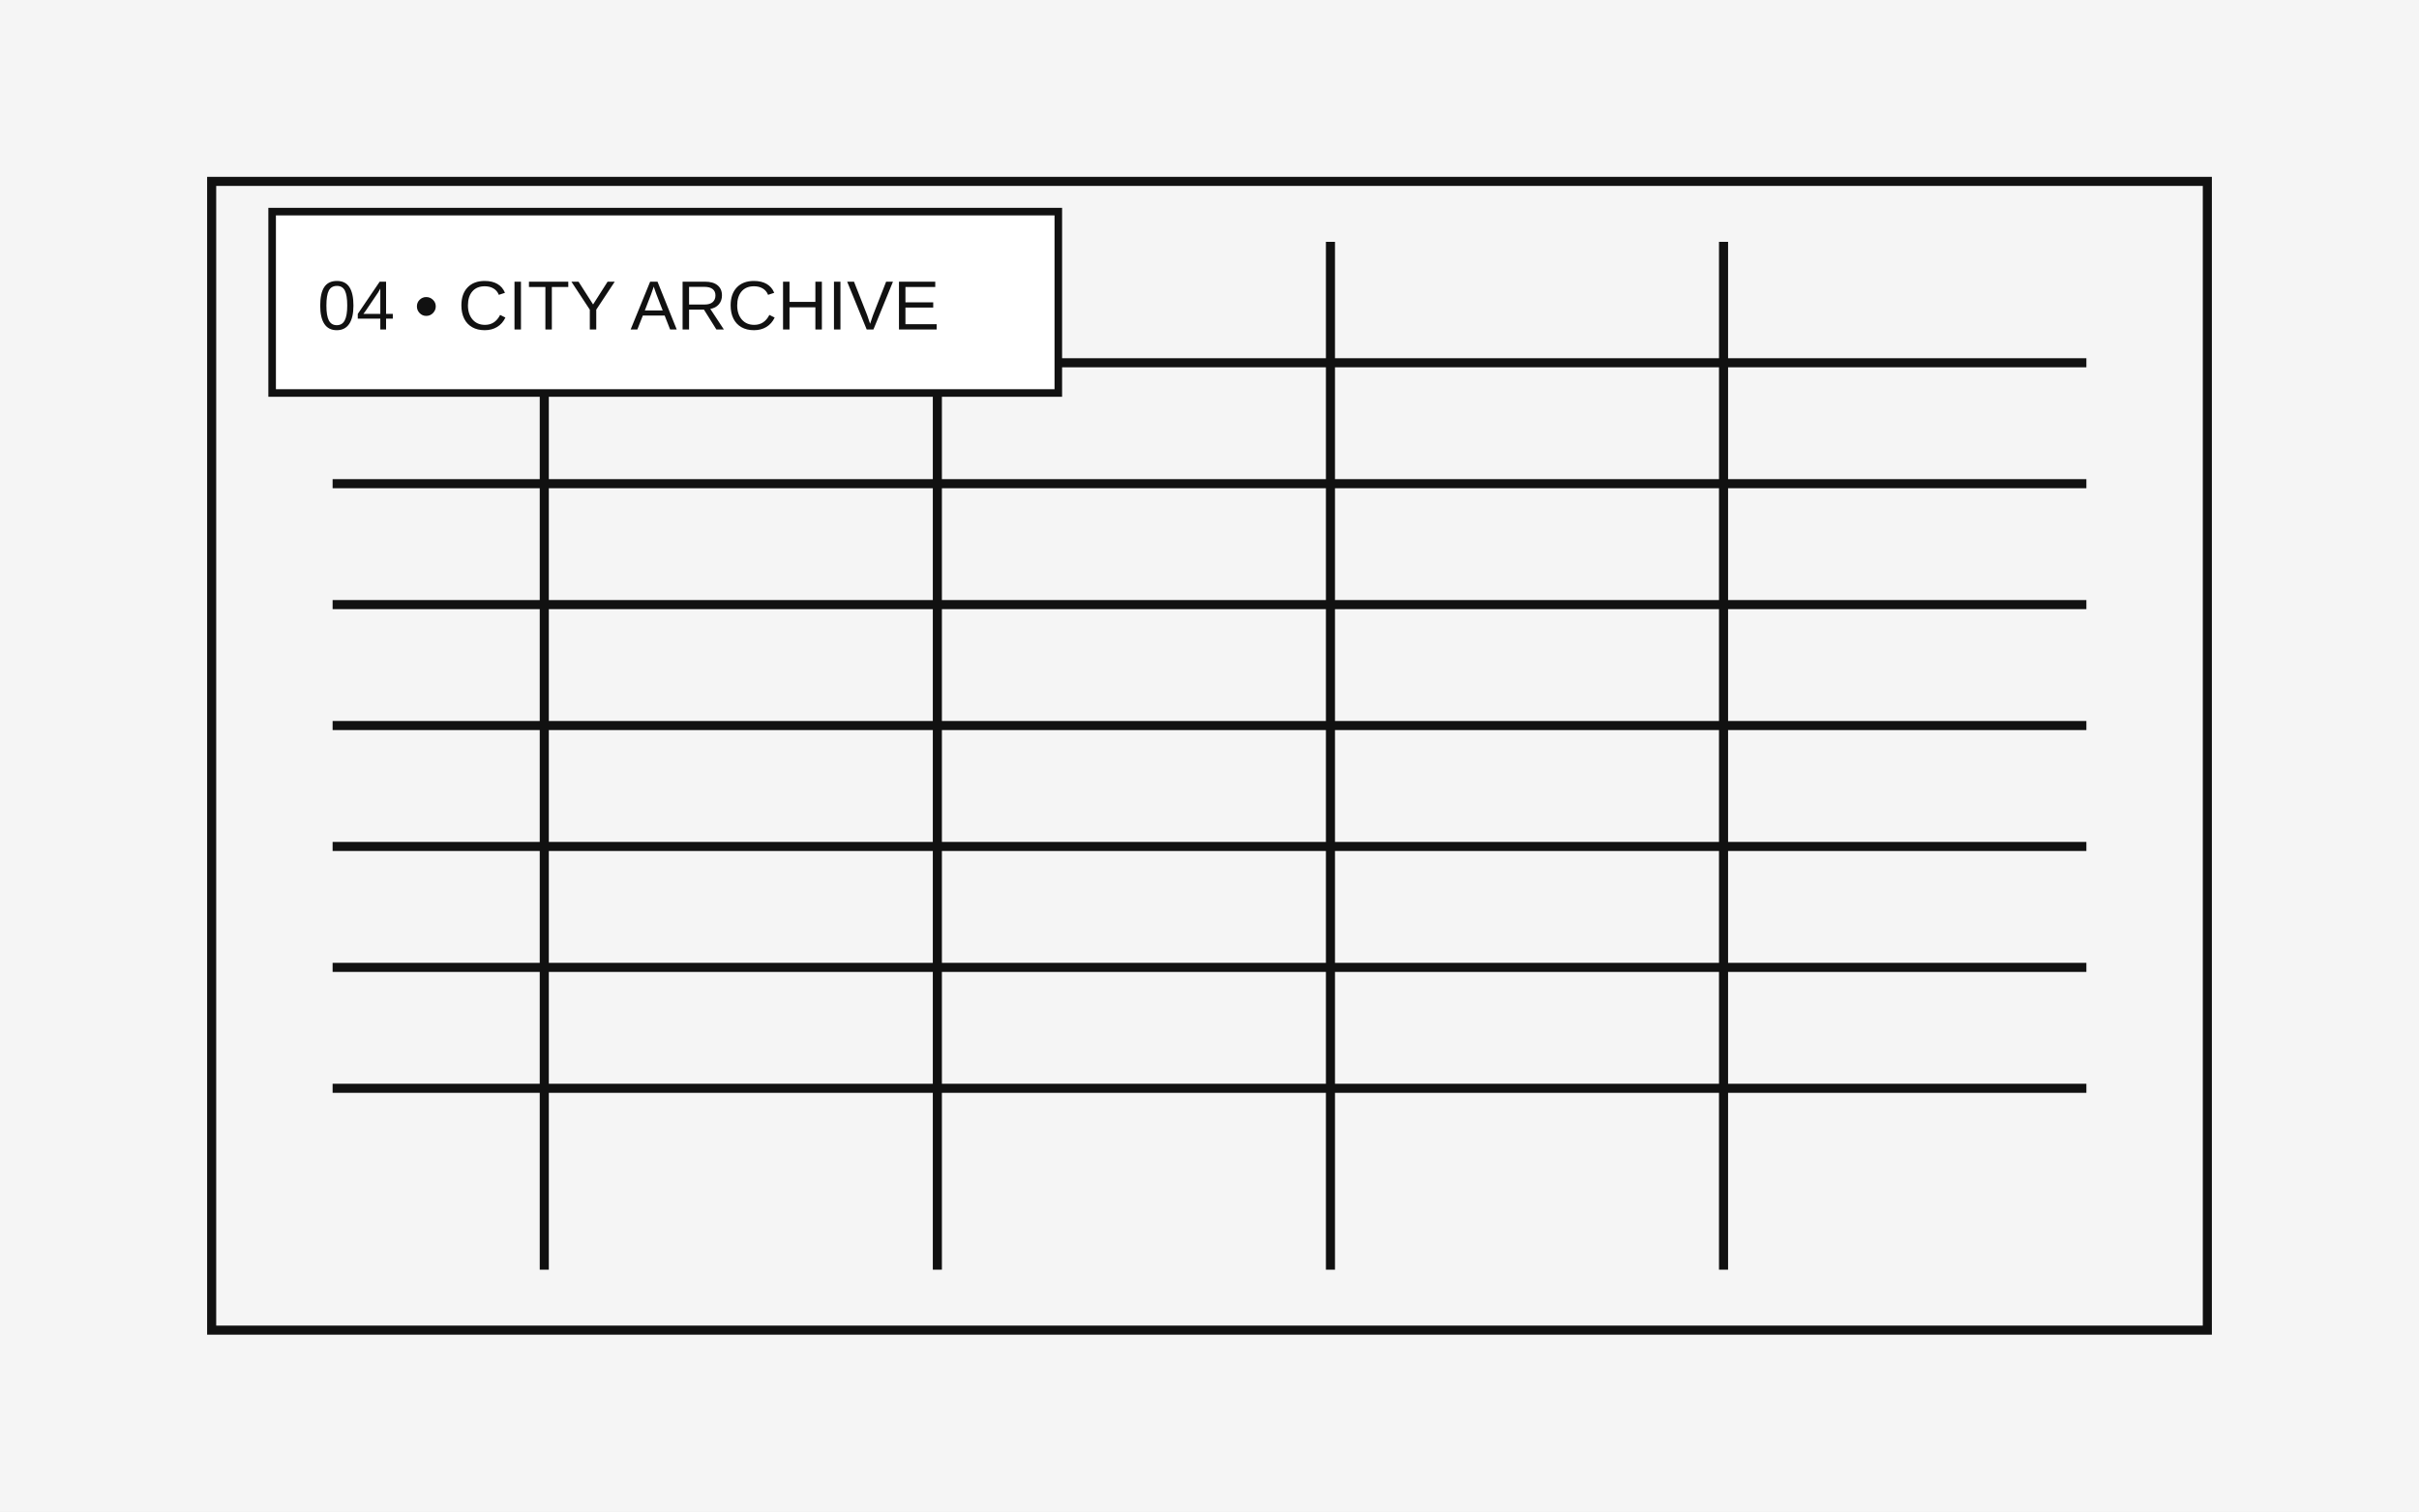
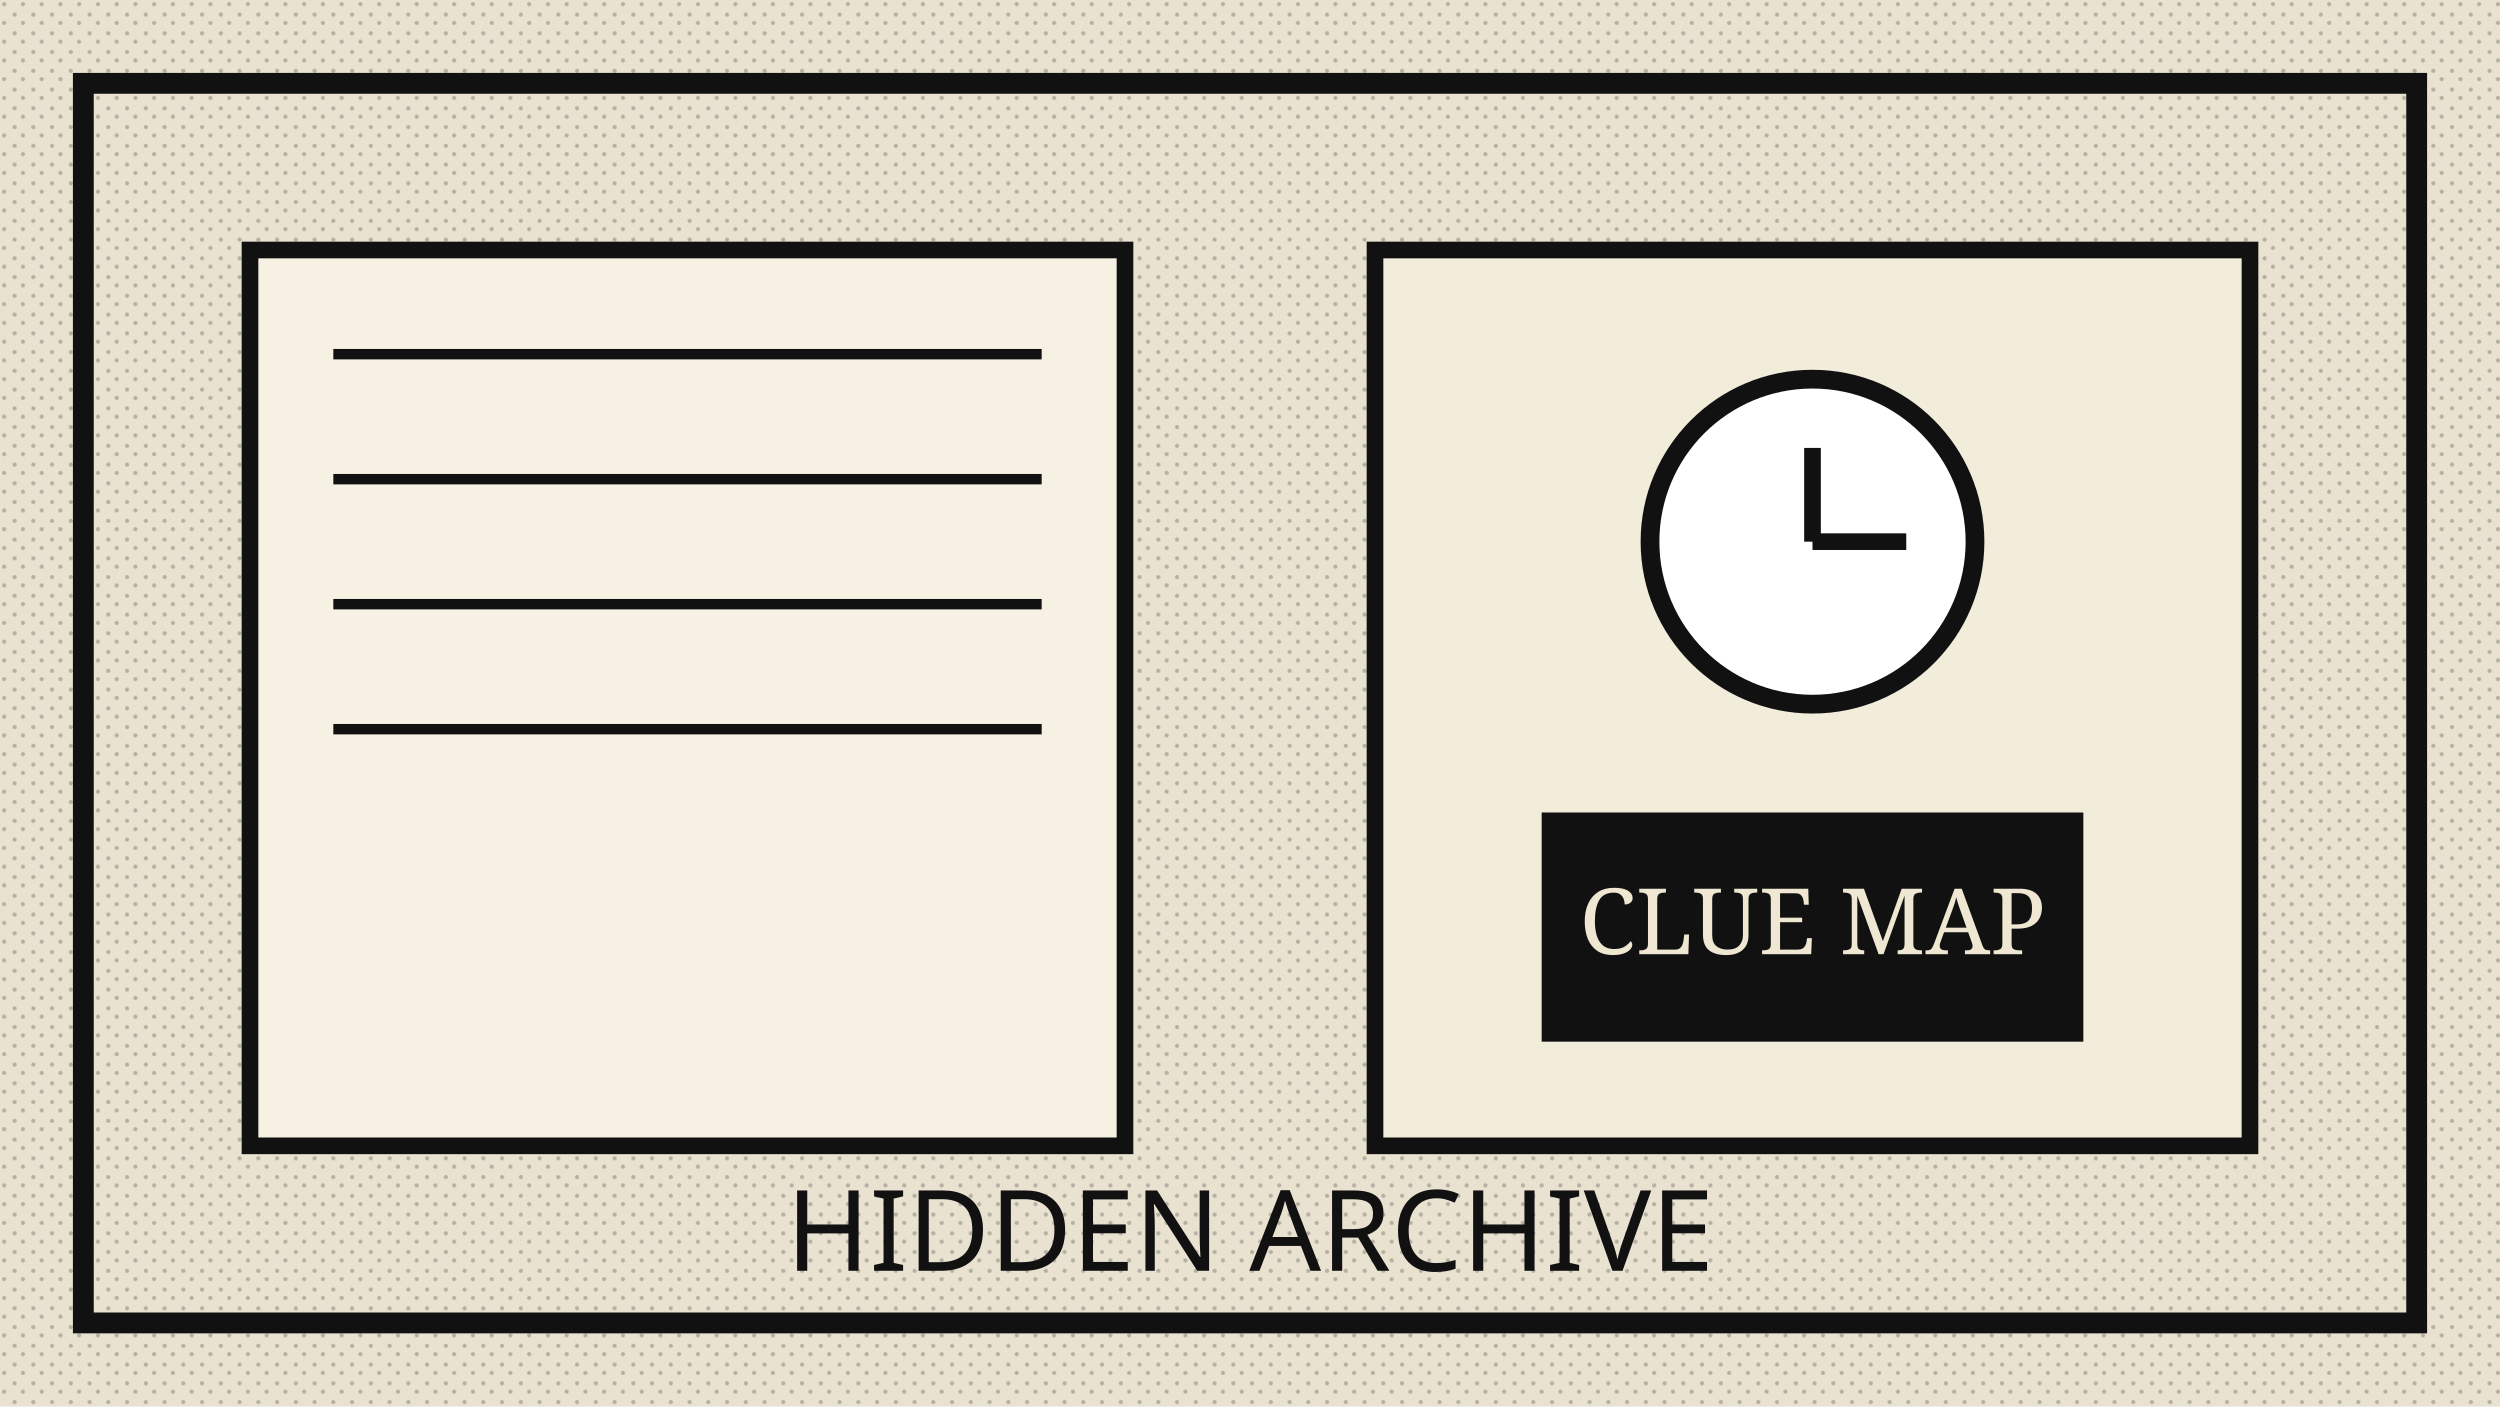
- <svg xmlns="http://www.w3.org/2000/svg" width="1600" height="1000" viewBox="0 0 1600 1000">
-   <rect width="1600" height="1000" fill="#f5f5f5" />
-   <g stroke="#111" stroke-width="6" fill="none">
-     <rect x="140" y="120" width="1320" height="760" />
-     <path d="M220 240 H1380" />
-     <path d="M220 320 H1380" />
-     <path d="M220 400 H1380" />
-     <path d="M220 480 H1380" />
-     <path d="M220 560 H1380" />
-     <path d="M220 640 H1380" />
-     <path d="M220 720 H1380" />
-     <path d="M360 160 V840" />
-     <path d="M620 160 V840" />
-     <path d="M880 160 V840" />
-     <path d="M1140 160 V840" />
-   </g>
-   <rect x="180" y="140" width="520" height="120" fill="#fff" stroke="#111" stroke-width="5" />
-   <text x="210" y="218" font-family="Arial" font-size="46" fill="#111">04 • CITY ARCHIVE</text>
+ <svg xmlns="http://www.w3.org/2000/svg" viewBox="0 0 1200 675">
+   <defs>
+     <pattern id="dots4" width="9" height="9" patternUnits="userSpaceOnUse">
+       <circle cx="2" cy="2" r="1" fill="#222" opacity="0.26" />
+       <circle cx="7" cy="7" r="1" fill="#222" opacity="0.26" />
+     </pattern>
+   </defs>
+   <rect width="1200" height="675" fill="#e9e2d0" />
+   <rect width="1200" height="675" fill="url(#dots4)" />
+   <rect x="40" y="40" width="1120" height="595" fill="none" stroke="#111" stroke-width="10" />
+   <rect x="120" y="120" width="420" height="430" fill="#f6f1e3" stroke="#111" stroke-width="8" />
+   <rect x="660" y="120" width="420" height="430" fill="#f2ecdb" stroke="#111" stroke-width="8" />
+   <line x1="160" y1="170" x2="500" y2="170" stroke="#111" stroke-width="5" />
+   <line x1="160" y1="230" x2="500" y2="230" stroke="#111" stroke-width="5" />
+   <line x1="160" y1="290" x2="500" y2="290" stroke="#111" stroke-width="5" />
+   <line x1="160" y1="350" x2="500" y2="350" stroke="#111" stroke-width="5" />
+   <circle cx="870" cy="260" r="78" fill="#fff" stroke="#111" stroke-width="9" />
+   <line x1="870" y1="260" x2="870" y2="215" stroke="#111" stroke-width="8" />
+   <line x1="870" y1="260" x2="915" y2="260" stroke="#111" stroke-width="8" />
+   <rect x="740" y="390" width="260" height="110" fill="#111" />
+   <text x="870" y="458" text-anchor="middle" font-family="Georgia, serif" font-size="44" fill="#efe7d2">CLUE MAP</text>
+   <text x="600" y="610" text-anchor="middle" font-family="Impact, sans-serif" font-size="54" fill="#111">HIDDEN ARCHIVE</text>
</svg>
